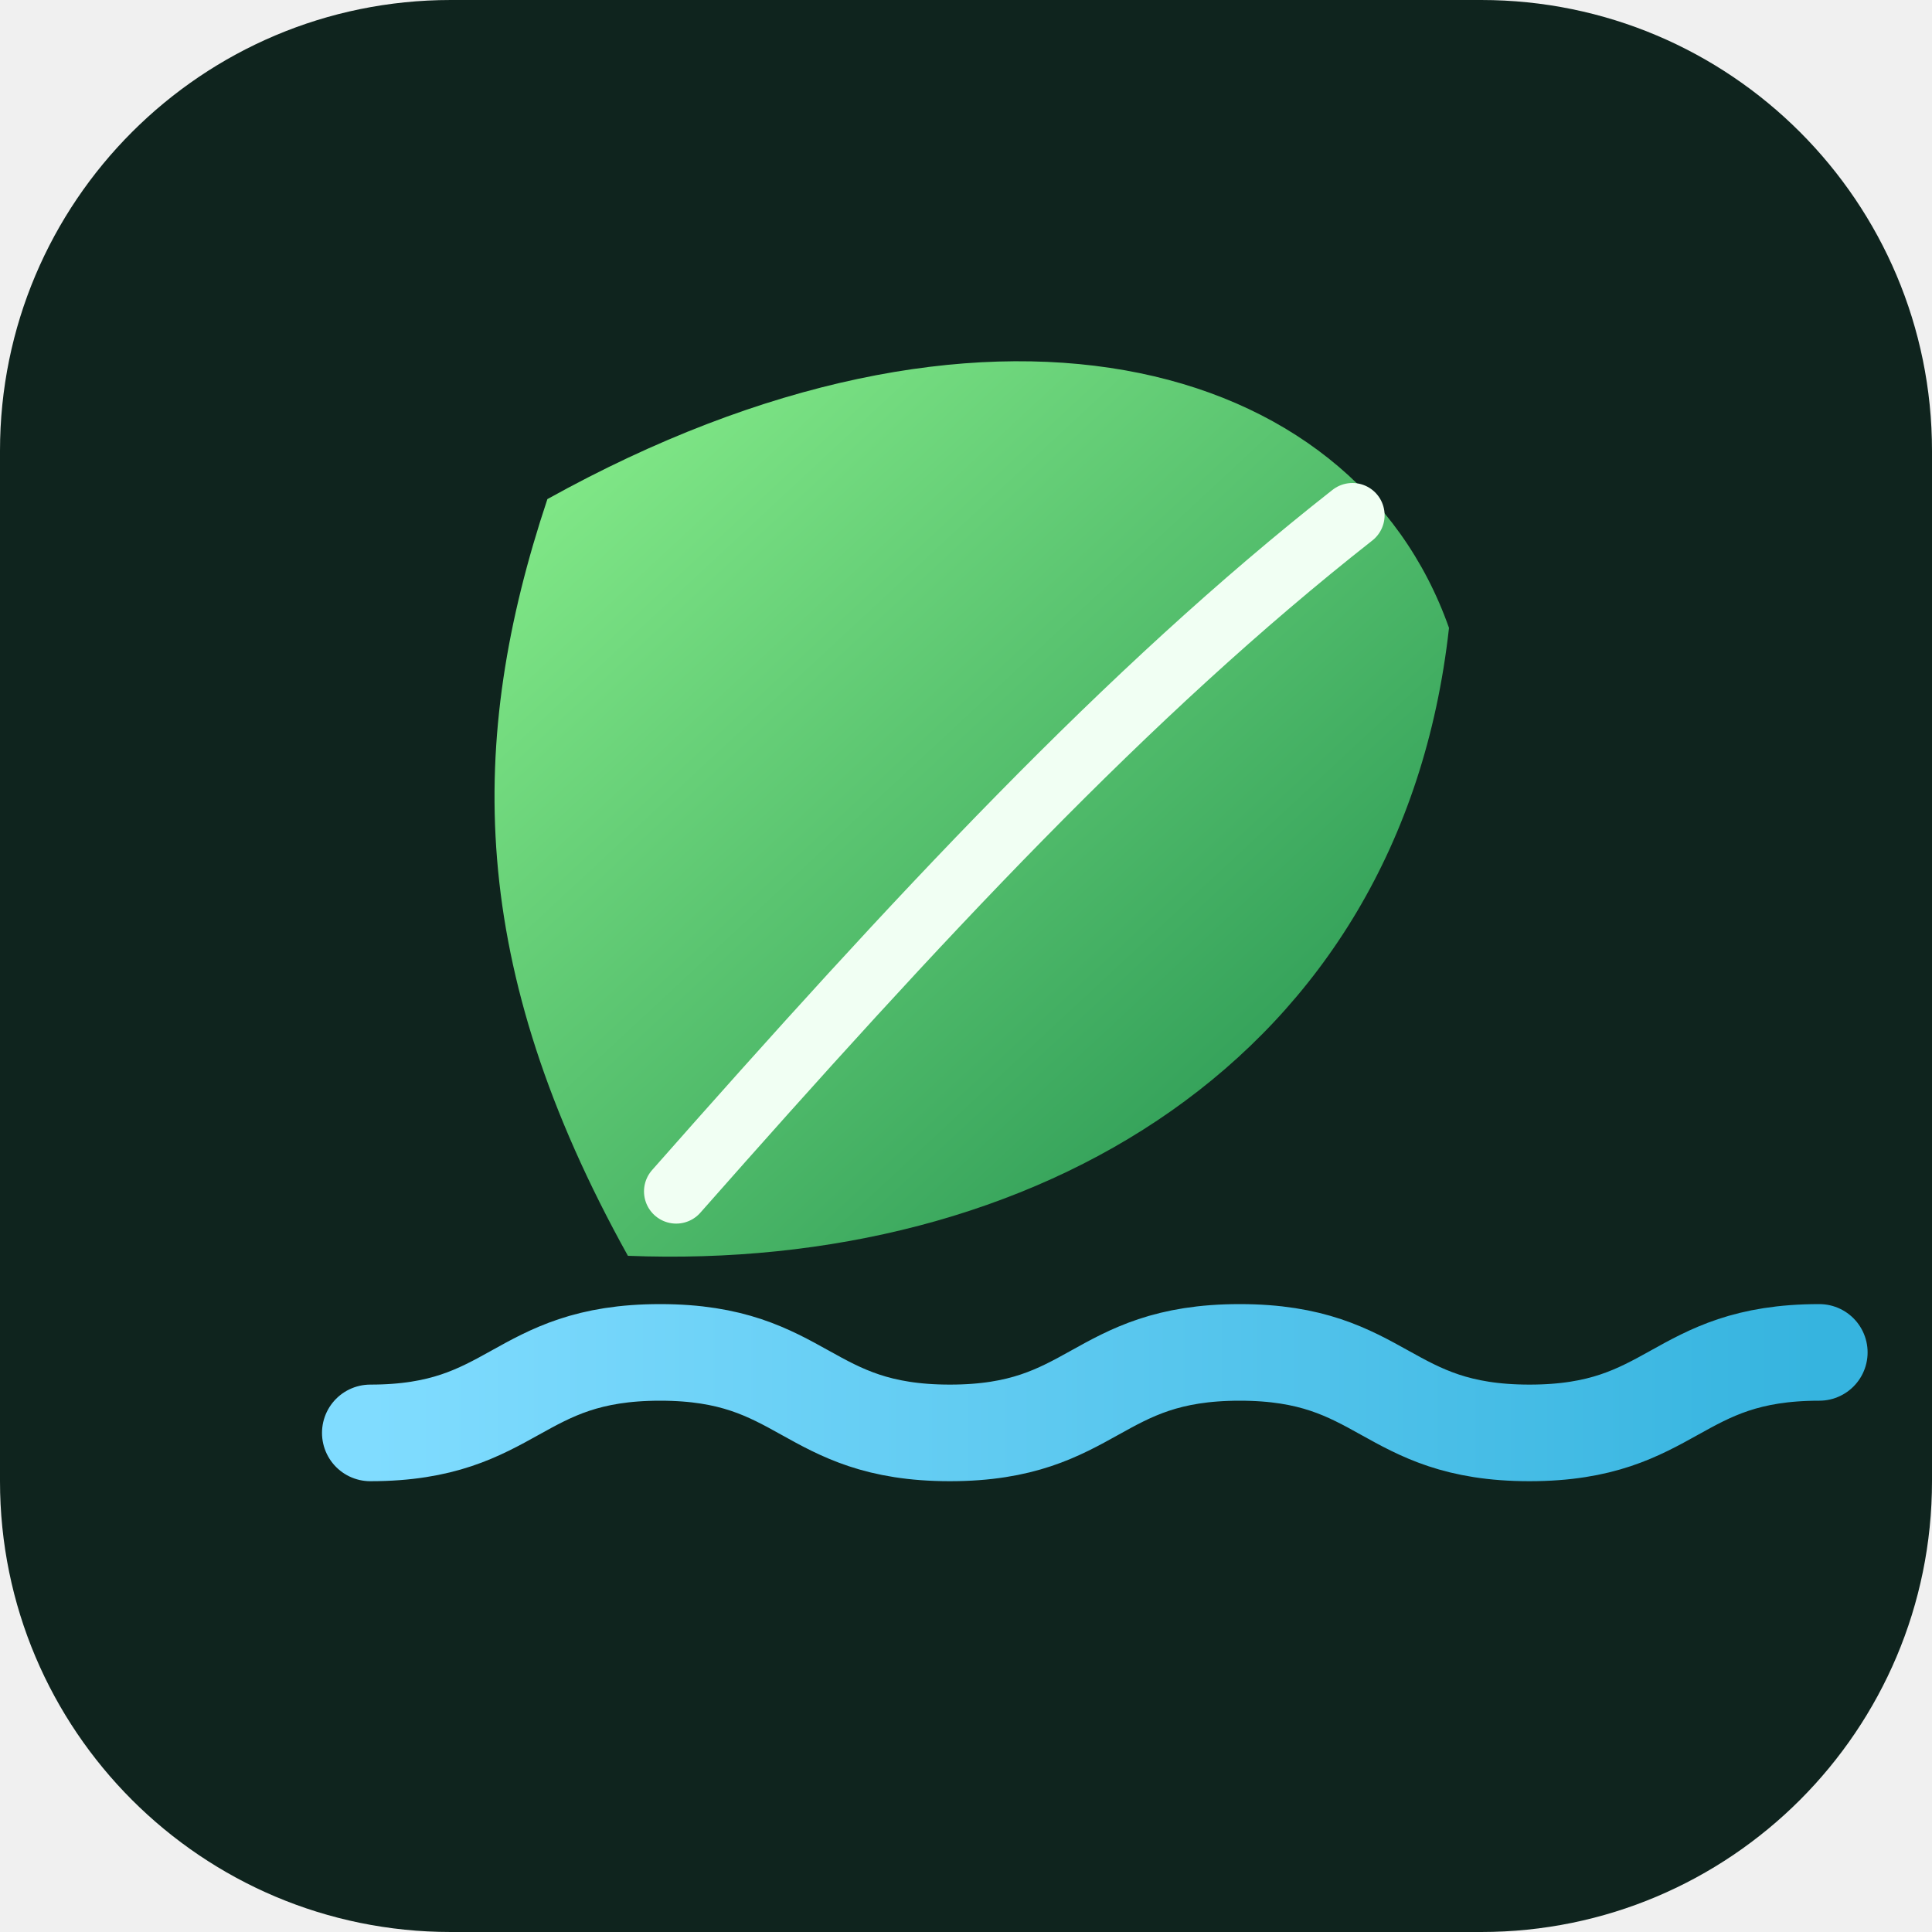
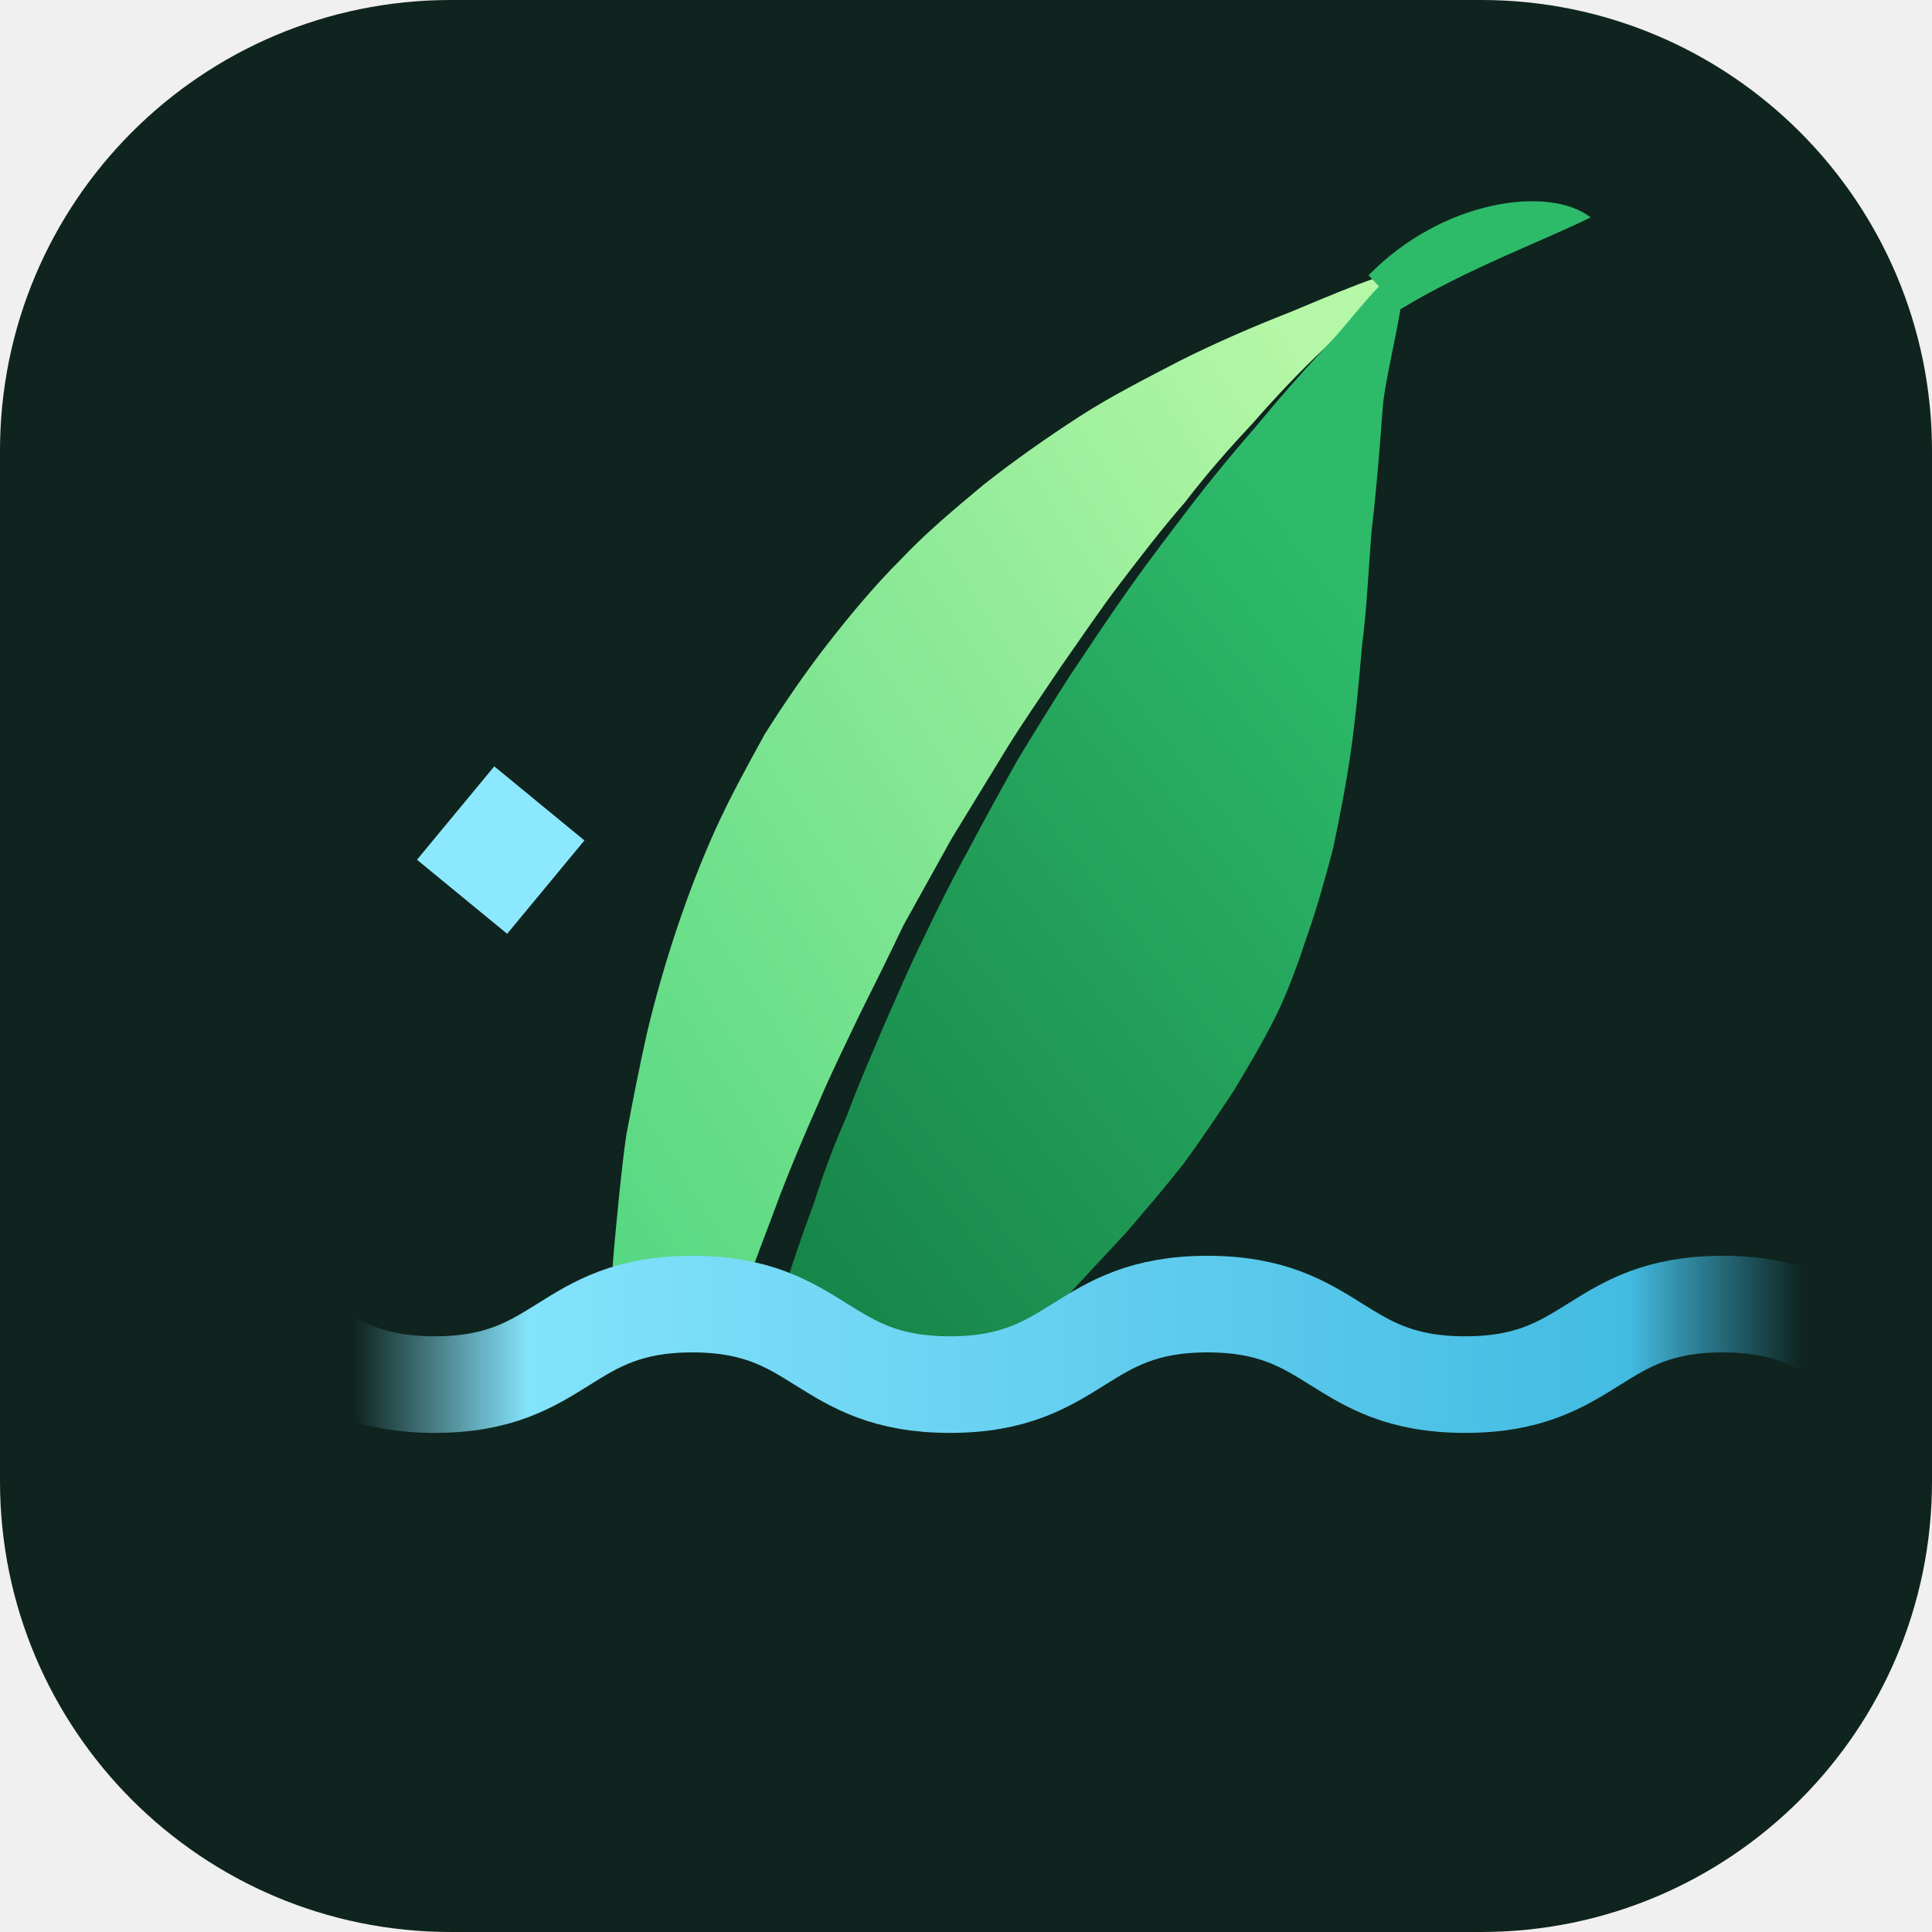
<svg xmlns="http://www.w3.org/2000/svg" viewBox="0 0 120 120">
  <defs>
-     <linearGradient id="a" x1="0" y1="0" x2="1" y2="1">
-       <stop offset="0%" stop-color="#8bf18d" />
-       <stop offset="100%" stop-color="#1e8d4d" />
+     <linearGradient id="fv-leafLight" x1="0" y1="1" x2=".8" y2="0">
+       <stop offset="0" stop-color="#3ccf78" />
+       <stop offset="1" stop-color="#b4f7a6" />
    </linearGradient>
-     <linearGradient id="b" x1="0" y1="0" x2="1" y2="0">
-       <stop offset="0%" stop-color="#80dcff" />
-       <stop offset="100%" stop-color="#36b4df" />
+     <linearGradient id="fv-leafDeep" x1="0" y1="1" x2=".6" y2="0">
+       <stop offset="0" stop-color="#0d6a39" />
+       <stop offset="1" stop-color="#2dbb6a" />
    </linearGradient>
+     <linearGradient id="fv-waveGrad" gradientUnits="userSpaceOnUse" x1="24" y1="0" x2="110" y2="0">
+       <stop offset="0" stop-color="#8ce8ff" />
+       <stop offset="1" stop-color="#3bb6df" />
+     </linearGradient>
+     <linearGradient id="fv-fade" gradientUnits="userSpaceOnUse" x1="22" y1="0" x2="112" y2="0">
+       <stop offset="0" stop-color="#000" />
+       <stop offset=".12" stop-color="#fff" />
+       <stop offset=".88" stop-color="#fff" />
+       <stop offset="1" stop-color="#000" />
+     </linearGradient>
+     <clipPath id="fv-above">
+       <path d="M-37 -20V86c8 0 8-5 16-5s8 5 16 5s8-5 16-5s8 5 16 5s8-5 16-5s8 5 16 5s8-5 16-5s8 5 16 5s8-5 16-5s8 5 16 5s8-5 16-5s8 5 16 5V-20Z" />
+     </clipPath>
+     <mask id="fv-fadeMask" maskUnits="userSpaceOnUse" x="0" y="0" width="120" height="120">
+       <rect x="0" y="66" width="120" height="30" fill="url(#fv-fade)" />
+     </mask>
+     <mask id="fv-waveMask" maskUnits="userSpaceOnUse" x="0" y="0" width="120" height="120">
+       <g mask="url(#fv-fadeMask)">
+         <path class="wave" d="M-37 86c8 0 8-5 16-5s8 5 16 5s8-5 16-5s8 5 16 5s8-5 16-5s8 5 16 5s8-5 16-5s8 5 16 5s8-5 16-5s8 5 16 5s8-5 16-5s8 5 16 5" stroke="#fff" stroke-width="6" fill="none" stroke-linecap="round" />
+       </g>
+     </mask>
  </defs>
  <rect width="120" height="120" rx="28" fill="#0f241e" />
-   <path d="M34 31c27-15 50-9 56 8-3 27-26 40-51 39-10-18-10-32-5-47z" fill="url(#a)" />
-   <path d="M42 74c15-17 28-31 42-42" stroke="#f1fff3" stroke-width="4" stroke-linecap="round" fill="none" />
-   <path d="M23 89c9 0 9-5 18-5s9 5 18 5 9-5 18-5 9 5 18 5 9-5 18-5" stroke="url(#b)" stroke-width="6" stroke-linecap="round" fill="none" />
+   <g clip-path="url(#fv-above)">
+     <path d="M38.1 111.7C38.1 110.9 38.2 108.3 38.2 106.5C38.2 104.7 38.1 102.9 38.0 101.0C37.9 99.1 37.8 97.2 37.8 95.2C37.7 93.3 37.7 91.3 37.7 89.3C37.7 87.3 37.7 85.2 37.8 83.2C37.9 81.1 38.0 79.0 38.2 76.9C38.4 74.8 38.6 72.6 38.9 70.5C39.3 68.4 39.7 66.3 40.2 64.1C40.7 62.0 41.3 59.9 42.0 57.8C42.7 55.7 43.5 53.6 44.4 51.6C45.3 49.6 46.4 47.6 47.5 45.6C48.7 43.7 50.0 41.8 51.4 40.0C52.8 38.2 54.3 36.4 55.9 34.8C57.5 33.1 59.3 31.6 61.1 30.1C63.0 28.6 65.0 27.2 67.0 25.9C69.0 24.6 71.2 23.5 73.3 22.4C75.5 21.3 77.8 20.3 80.1 19.4C82.3 18.5 86.6 16.6 87.0 17.0C87.4 17.4 83.8 20.0 82.3 21.6C80.7 23.1 79.2 24.7 77.8 26.3C76.3 27.9 74.9 29.5 73.6 31.2C72.2 32.8 70.9 34.5 69.6 36.2C68.3 37.9 67.1 39.7 65.9 41.4C64.7 43.2 63.5 44.9 62.4 46.7C61.3 48.5 60.2 50.3 59.1 52.1C58.1 53.9 57.1 55.7 56.1 57.5C55.2 59.4 54.3 61.2 53.4 63.0C52.5 64.9 51.6 66.7 50.8 68.6C50.0 70.4 49.2 72.3 48.5 74.1C47.8 76.0 47.1 77.8 46.4 79.7C45.7 81.5 45.1 83.4 44.5 85.2C43.9 87.0 43.4 88.8 42.8 90.7C42.3 92.5 41.8 94.3 41.4 96.1C40.9 97.9 40.5 99.6 40.1 101.4C39.7 103.2 39.3 104.9 39.0 106.6C38.7 108.4 38.3 110.9 38.1 111.7Z" fill="url(#fv-leafLight)" />
+     <path d="M41.9 112.3C42.0 111.4 42.3 108.9 42.5 107.2C42.8 105.5 43.0 103.8 43.3 102.1C43.6 100.3 44.0 98.5 44.3 96.8C44.7 95.0 45.1 93.2 45.6 91.4C46.0 89.6 46.5 87.8 47.0 85.9C47.5 84.1 48.0 82.3 48.6 80.4C49.2 78.6 49.8 76.7 50.5 74.9C51.1 73.0 51.8 71.1 52.6 69.3C53.3 67.4 54.1 65.6 54.9 63.7C55.7 61.9 56.5 60.0 57.4 58.2C58.3 56.3 59.2 54.5 60.2 52.7C61.2 50.8 62.2 49.0 63.2 47.2C64.3 45.4 65.4 43.6 66.5 41.9C67.7 40.1 68.9 38.3 70.1 36.6C71.3 34.9 72.6 33.2 73.9 31.5C75.2 29.8 76.6 28.1 78.0 26.5C79.4 24.8 80.8 23.2 82.3 21.6C83.8 20.1 86.4 16.4 87.0 17.0C87.6 17.6 86.2 22.5 85.9 25.1C85.7 27.8 85.5 30.4 85.2 32.9C85.0 35.3 84.9 37.8 84.6 40.1C84.4 42.4 84.2 44.6 83.9 46.7C83.6 48.8 83.2 50.8 82.8 52.7C82.3 54.6 81.8 56.4 81.2 58.1C80.6 59.9 80.0 61.6 79.2 63.2C78.4 64.8 77.5 66.3 76.6 67.8C75.6 69.3 74.6 70.8 73.5 72.3C72.4 73.7 71.2 75.1 70.0 76.5C68.7 77.9 67.4 79.3 66.1 80.7C64.8 82.1 63.4 83.5 62.1 85.0C60.7 86.4 59.3 87.8 58.0 89.2C56.6 90.7 55.3 92.1 54.0 93.6C52.7 95.1 51.4 96.6 50.2 98.1C49.0 99.6 47.8 101.2 46.8 102.7C45.7 104.3 44.7 105.9 43.9 107.4C43.1 109.0 42.2 111.5 41.9 112.3Z" fill="url(#fv-leafDeep)" />
+     <path d="M85.0 17.1C89.6 12.4 96.2 11.5 98.8 13.5C96.0 14.9 91.1 16.7 87.0 19.2Z" fill="#2dbb6a" />
+   </g>
+   <path d="M25.9 53.4L30.7 47.6L36.3 52.2L31.5 58.0Z" fill="#8ce8ff" />
+   <rect x="0" y="66" width="120" height="30" fill="url(#fv-waveGrad)" mask="url(#fv-waveMask)" />
</svg>
